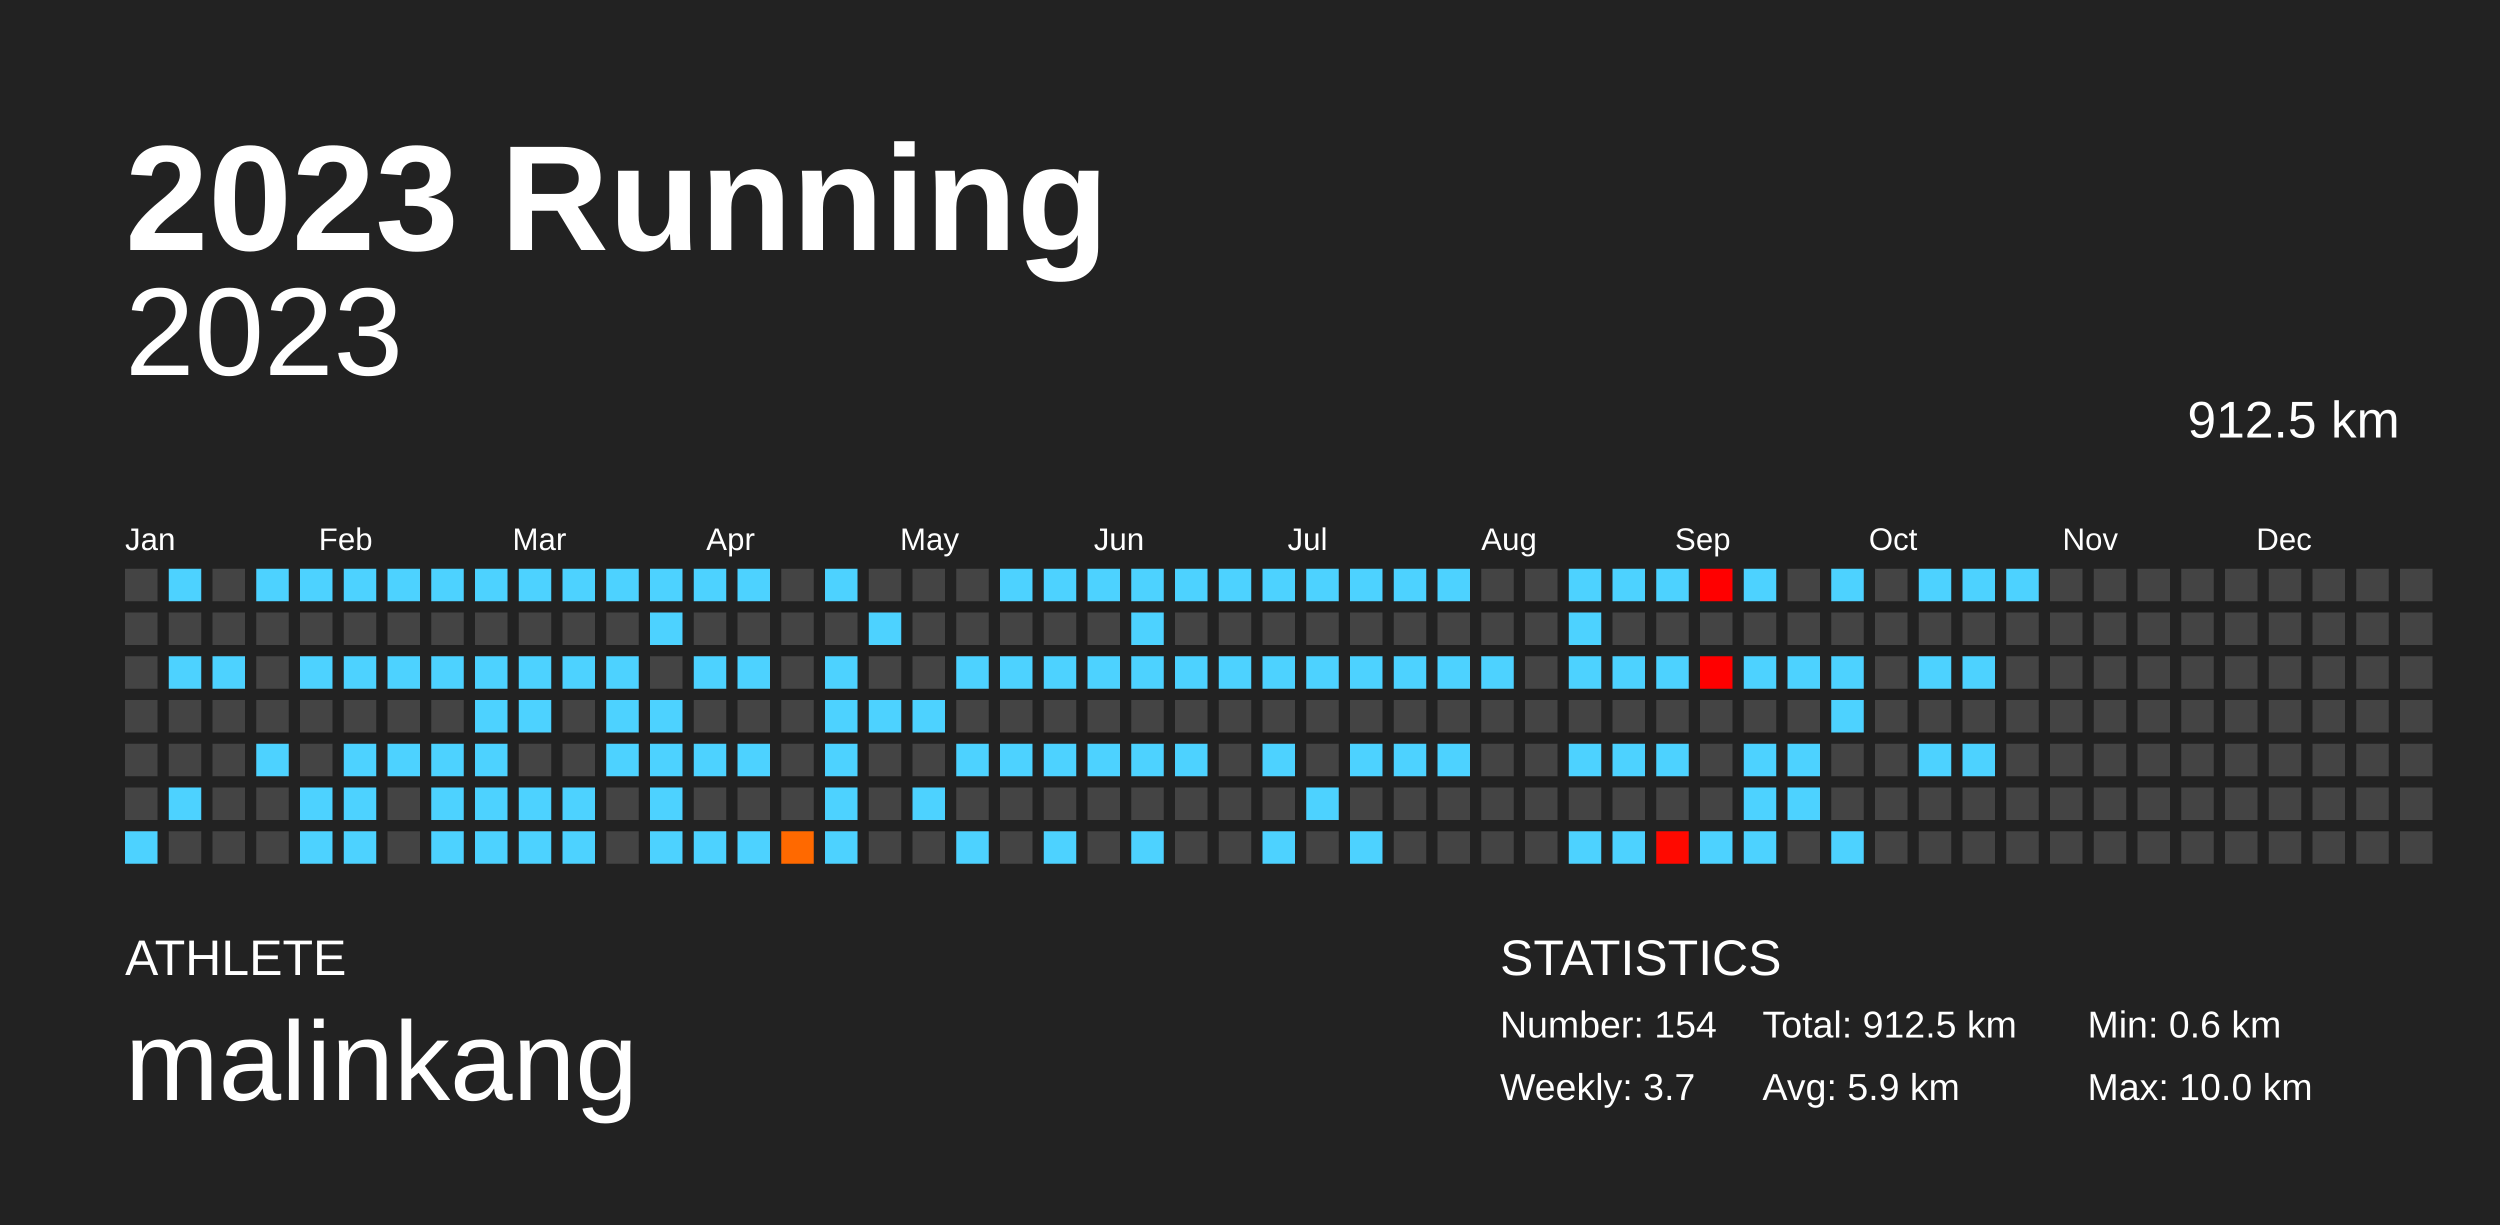
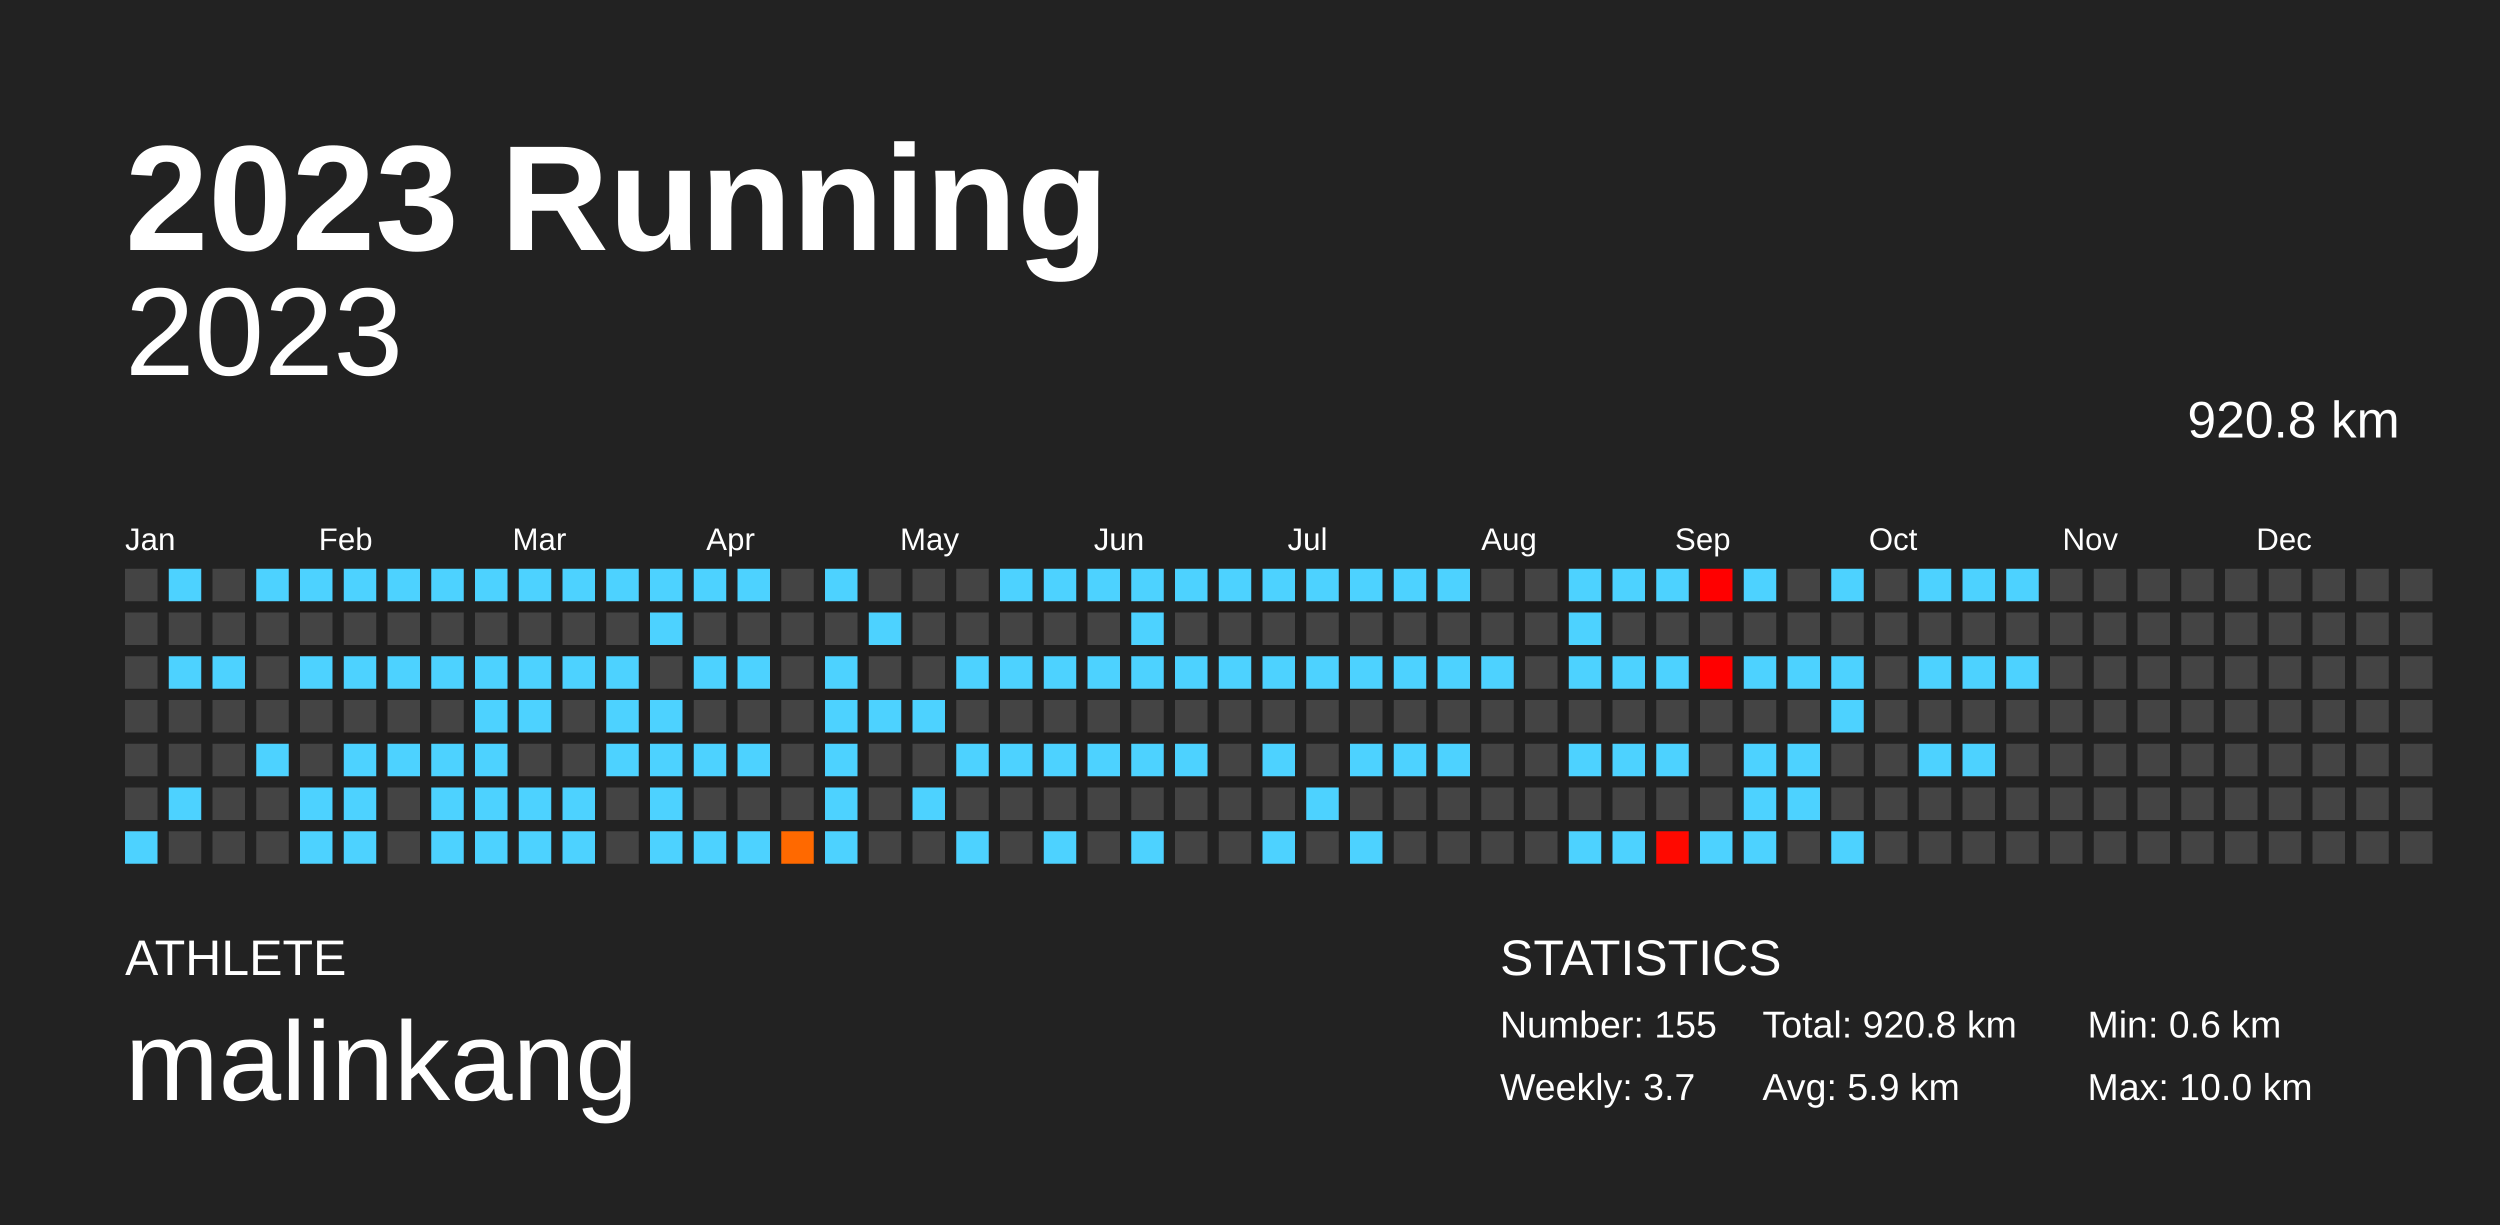
<svg xmlns="http://www.w3.org/2000/svg" baseProfile="full" height="98mm" version="1.1" viewBox="0,0,200,98" width="200mm">
  <defs />
  <rect fill="#222222" height="98" width="200" x="0" y="0" />
  <text fill="#FFFFFF" style="font-size:12px; font-family:Arial; font-weight:bold;" x="10" y="20">2023 Running</text>
  <text fill="#FFFFFF" style="font-size:4px; font-family:Arial" x="10" y="78">ATHLETE</text>
  <text fill="#FFFFFF" style="font-size:9px; font-family:Arial" x="10" y="88">malinkang</text>
  <text fill="#FFFFFF" style="font-size:4px; font-family:Arial" x="120" y="78">STATISTICS</text>
-   <text fill="#FFFFFF" style="font-size:3px; font-family:Arial" x="120" y="83">Number: 154</text>
+   <text fill="#FFFFFF" style="font-size:3px; font-family:Arial" x="120" y="83">Number: 155</text>
  <text fill="#FFFFFF" style="font-size:3px; font-family:Arial" x="120" y="88">Weekly: 3.7</text>
-   <text fill="#FFFFFF" style="font-size:3px; font-family:Arial" x="141" y="83">Total: 912.5 km</text>
+   <text fill="#FFFFFF" style="font-size:3px; font-family:Arial" x="141" y="83">Total: 920.8 km</text>
  <text fill="#FFFFFF" style="font-size:3px; font-family:Arial" x="141" y="88">Avg: 5.9 km</text>
  <text fill="#FFFFFF" style="font-size:3px; font-family:Arial" x="167" y="83">Min: 0.6 km</text>
  <text fill="#FFFFFF" style="font-size:3px; font-family:Arial" x="167" y="88">Max: 10.0 km</text>
  <text alignment-baseline="hanging" fill="#FFFFFF" style="font-size:10.0px; font-family:Arial;" x="10" y="30">2023</text>
-   <text alignment-baseline="hanging" fill="#FFFFFF" style="font-size:4.125px; font-family:Arial;" x="175" y="35">912.5 km</text>
+   <text alignment-baseline="hanging" fill="#FFFFFF" style="font-size:4.125px; font-family:Arial;" x="175" y="35">920.8 km</text>
  <text fill="#FFFFFF" style="font-size:2.5px; font-family:Arial" x="10.0" y="44">Jan</text>
  <text fill="#FFFFFF" style="font-size:2.5px; font-family:Arial" x="25.5" y="44">Feb</text>
  <text fill="#FFFFFF" style="font-size:2.5px; font-family:Arial" x="41.0" y="44">Mar</text>
  <text fill="#FFFFFF" style="font-size:2.5px; font-family:Arial" x="56.5" y="44">Apr</text>
  <text fill="#FFFFFF" style="font-size:2.5px; font-family:Arial" x="72.0" y="44">May</text>
  <text fill="#FFFFFF" style="font-size:2.5px; font-family:Arial" x="87.5" y="44">Jun</text>
  <text fill="#FFFFFF" style="font-size:2.5px; font-family:Arial" x="103.0" y="44">Jul</text>
  <text fill="#FFFFFF" style="font-size:2.5px; font-family:Arial" x="118.5" y="44">Aug</text>
  <text fill="#FFFFFF" style="font-size:2.5px; font-family:Arial" x="134.0" y="44">Sep</text>
  <text fill="#FFFFFF" style="font-size:2.5px; font-family:Arial" x="149.5" y="44">Oct</text>
  <text fill="#FFFFFF" style="font-size:2.5px; font-family:Arial" x="165.0" y="44">Nov</text>
  <text fill="#FFFFFF" style="font-size:2.5px; font-family:Arial" x="180.5" y="44">Dec</text>
  <rect fill="#444444" height="2.6" width="2.6" x="10.0" y="45.5" />
  <rect fill="#444444" height="2.6" width="2.6" x="10.0" y="49.0" />
  <rect fill="#444444" height="2.6" width="2.6" x="10.0" y="52.5" />
  <rect fill="#444444" height="2.6" width="2.6" x="10.0" y="56.0" />
  <rect fill="#444444" height="2.6" width="2.6" x="10.0" y="59.5" />
  <rect fill="#444444" height="2.6" width="2.6" x="10.0" y="63.0" />
  <rect fill="#4dd2ff" height="2.6" width="2.6" x="10.0" y="66.5" />
  <rect fill="#4dd2ff" height="2.6" width="2.6" x="13.5" y="45.5" />
  <rect fill="#444444" height="2.6" width="2.6" x="13.5" y="49.0" />
  <rect fill="#4dd2ff" height="2.6" width="2.6" x="13.5" y="52.5" />
  <rect fill="#444444" height="2.6" width="2.6" x="13.5" y="56.0" />
  <rect fill="#444444" height="2.6" width="2.6" x="13.5" y="59.5" />
  <rect fill="#4dd2ff" height="2.6" width="2.6" x="13.5" y="63.0" />
  <rect fill="#444444" height="2.6" width="2.6" x="13.5" y="66.5" />
  <rect fill="#444444" height="2.6" width="2.6" x="17.0" y="45.5" />
  <rect fill="#444444" height="2.6" width="2.6" x="17.0" y="49.0" />
  <rect fill="#4dd2ff" height="2.6" width="2.6" x="17.0" y="52.5" />
  <rect fill="#444444" height="2.6" width="2.6" x="17.0" y="56.0" />
  <rect fill="#444444" height="2.6" width="2.6" x="17.0" y="59.5" />
  <rect fill="#444444" height="2.6" width="2.6" x="17.0" y="63.0" />
  <rect fill="#444444" height="2.6" width="2.6" x="17.0" y="66.5" />
  <rect fill="#4dd2ff" height="2.6" width="2.6" x="20.5" y="45.5" />
  <rect fill="#444444" height="2.6" width="2.6" x="20.5" y="49.0" />
  <rect fill="#444444" height="2.6" width="2.6" x="20.5" y="52.5" />
  <rect fill="#444444" height="2.6" width="2.6" x="20.5" y="56.0" />
  <rect fill="#4dd2ff" height="2.6" width="2.6" x="20.5" y="59.5" />
  <rect fill="#444444" height="2.6" width="2.6" x="20.5" y="63.0" />
  <rect fill="#444444" height="2.6" width="2.6" x="20.5" y="66.5" />
  <rect fill="#4dd2ff" height="2.6" width="2.6" x="24.0" y="45.5" />
  <rect fill="#444444" height="2.6" width="2.6" x="24.0" y="49.0" />
  <rect fill="#4dd2ff" height="2.6" width="2.6" x="24.0" y="52.5" />
  <rect fill="#444444" height="2.6" width="2.6" x="24.0" y="56.0" />
  <rect fill="#444444" height="2.6" width="2.6" x="24.0" y="59.5" />
  <rect fill="#4dd2ff" height="2.6" width="2.6" x="24.0" y="63.0" />
  <rect fill="#4dd2ff" height="2.6" width="2.6" x="24.0" y="66.5" />
  <rect fill="#4dd2ff" height="2.6" width="2.6" x="27.5" y="45.5" />
  <rect fill="#444444" height="2.6" width="2.6" x="27.5" y="49.0" />
  <rect fill="#4dd2ff" height="2.6" width="2.6" x="27.5" y="52.5" />
  <rect fill="#444444" height="2.6" width="2.6" x="27.5" y="56.0" />
  <rect fill="#4dd2ff" height="2.6" width="2.6" x="27.5" y="59.5" />
  <rect fill="#4dd2ff" height="2.6" width="2.6" x="27.5" y="63.0" />
  <rect fill="#4dd2ff" height="2.6" width="2.6" x="27.5" y="66.5" />
  <rect fill="#4dd2ff" height="2.6" width="2.6" x="31.0" y="45.5" />
  <rect fill="#444444" height="2.6" width="2.6" x="31.0" y="49.0" />
  <rect fill="#4dd2ff" height="2.6" width="2.6" x="31.0" y="52.5" />
  <rect fill="#444444" height="2.6" width="2.6" x="31.0" y="56.0" />
  <rect fill="#4dd2ff" height="2.6" width="2.6" x="31.0" y="59.5" />
  <rect fill="#444444" height="2.6" width="2.6" x="31.0" y="63.0" />
  <rect fill="#444444" height="2.6" width="2.6" x="31.0" y="66.5" />
  <rect fill="#4dd2ff" height="2.6" width="2.6" x="34.5" y="45.5" />
  <rect fill="#444444" height="2.6" width="2.6" x="34.5" y="49.0" />
  <rect fill="#4dd2ff" height="2.6" width="2.6" x="34.5" y="52.5" />
  <rect fill="#444444" height="2.6" width="2.6" x="34.5" y="56.0" />
  <rect fill="#4dd2ff" height="2.6" width="2.6" x="34.5" y="59.5" />
  <rect fill="#4dd2ff" height="2.6" width="2.6" x="34.5" y="63.0" />
  <rect fill="#4dd2ff" height="2.6" width="2.6" x="34.5" y="66.5" />
  <rect fill="#4dd2ff" height="2.6" width="2.6" x="38.0" y="45.5" />
  <rect fill="#444444" height="2.6" width="2.6" x="38.0" y="49.0" />
  <rect fill="#4dd2ff" height="2.6" width="2.6" x="38.0" y="52.5" />
  <rect fill="#4dd2ff" height="2.6" width="2.6" x="38.0" y="56.0" />
  <rect fill="#4dd2ff" height="2.6" width="2.6" x="38.0" y="59.5" />
  <rect fill="#4dd2ff" height="2.6" width="2.6" x="38.0" y="63.0" />
  <rect fill="#4dd2ff" height="2.6" width="2.6" x="38.0" y="66.5" />
  <rect fill="#4dd2ff" height="2.6" width="2.6" x="41.5" y="45.5" />
  <rect fill="#444444" height="2.6" width="2.6" x="41.5" y="49.0" />
  <rect fill="#4dd2ff" height="2.6" width="2.6" x="41.5" y="52.5" />
  <rect fill="#4dd2ff" height="2.6" width="2.6" x="41.5" y="56.0" />
  <rect fill="#444444" height="2.6" width="2.6" x="41.5" y="59.5" />
  <rect fill="#4dd2ff" height="2.6" width="2.6" x="41.5" y="63.0" />
  <rect fill="#4dd2ff" height="2.6" width="2.6" x="41.5" y="66.5" />
  <rect fill="#4dd2ff" height="2.6" width="2.6" x="45.0" y="45.5" />
  <rect fill="#444444" height="2.6" width="2.6" x="45.0" y="49.0" />
  <rect fill="#4dd2ff" height="2.6" width="2.6" x="45.0" y="52.5" />
  <rect fill="#444444" height="2.6" width="2.6" x="45.0" y="56.0" />
  <rect fill="#444444" height="2.6" width="2.6" x="45.0" y="59.5" />
  <rect fill="#4dd2ff" height="2.6" width="2.6" x="45.0" y="63.0" />
  <rect fill="#4dd2ff" height="2.6" width="2.6" x="45.0" y="66.5" />
  <rect fill="#4dd2ff" height="2.6" width="2.6" x="48.5" y="45.5" />
  <rect fill="#444444" height="2.6" width="2.6" x="48.5" y="49.0" />
  <rect fill="#4dd2ff" height="2.6" width="2.6" x="48.5" y="52.5" />
  <rect fill="#4dd2ff" height="2.6" width="2.6" x="48.5" y="56.0" />
  <rect fill="#4dd2ff" height="2.6" width="2.6" x="48.5" y="59.5" />
  <rect fill="#444444" height="2.6" width="2.6" x="48.5" y="63.0" />
  <rect fill="#444444" height="2.6" width="2.6" x="48.5" y="66.5" />
  <rect fill="#4dd2ff" height="2.6" width="2.6" x="52.0" y="45.5" />
  <rect fill="#4dd2ff" height="2.6" width="2.6" x="52.0" y="49.0" />
  <rect fill="#444444" height="2.6" width="2.6" x="52.0" y="52.5" />
  <rect fill="#4dd2ff" height="2.6" width="2.6" x="52.0" y="56.0" />
  <rect fill="#4dd2ff" height="2.6" width="2.6" x="52.0" y="59.5" />
  <rect fill="#4dd2ff" height="2.6" width="2.6" x="52.0" y="63.0" />
  <rect fill="#4dd2ff" height="2.6" width="2.6" x="52.0" y="66.5" />
  <rect fill="#4dd2ff" height="2.6" width="2.6" x="55.5" y="45.5" />
  <rect fill="#444444" height="2.6" width="2.6" x="55.5" y="49.0" />
  <rect fill="#4dd2ff" height="2.6" width="2.6" x="55.5" y="52.5" />
  <rect fill="#444444" height="2.6" width="2.6" x="55.5" y="56.0" />
  <rect fill="#4dd2ff" height="2.6" width="2.6" x="55.5" y="59.5" />
  <rect fill="#444444" height="2.6" width="2.6" x="55.5" y="63.0" />
  <rect fill="#4dd2ff" height="2.6" width="2.6" x="55.5" y="66.5" />
  <rect fill="#4dd2ff" height="2.6" width="2.6" x="59.0" y="45.5" />
  <rect fill="#444444" height="2.6" width="2.6" x="59.0" y="49.0" />
  <rect fill="#4dd2ff" height="2.6" width="2.6" x="59.0" y="52.5" />
  <rect fill="#444444" height="2.6" width="2.6" x="59.0" y="56.0" />
  <rect fill="#4dd2ff" height="2.6" width="2.6" x="59.0" y="59.5" />
  <rect fill="#444444" height="2.6" width="2.6" x="59.0" y="63.0" />
  <rect fill="#4dd2ff" height="2.6" width="2.6" x="59.0" y="66.5" />
  <rect fill="#444444" height="2.6" width="2.6" x="62.5" y="45.5" />
  <rect fill="#444444" height="2.6" width="2.6" x="62.5" y="49.0" />
  <rect fill="#444444" height="2.6" width="2.6" x="62.5" y="52.5" />
  <rect fill="#444444" height="2.6" width="2.6" x="62.5" y="56.0" />
  <rect fill="#444444" height="2.6" width="2.6" x="62.5" y="59.5" />
  <rect fill="#444444" height="2.6" width="2.6" x="62.5" y="63.0" />
  <rect fill="#ff6900" height="2.6" width="2.6" x="62.5" y="66.5" />
  <rect fill="#4dd2ff" height="2.6" width="2.6" x="66.0" y="45.5" />
  <rect fill="#444444" height="2.6" width="2.6" x="66.0" y="49.0" />
  <rect fill="#4dd2ff" height="2.6" width="2.6" x="66.0" y="52.5" />
  <rect fill="#4dd2ff" height="2.6" width="2.6" x="66.0" y="56.0" />
  <rect fill="#4dd2ff" height="2.6" width="2.6" x="66.0" y="59.5" />
  <rect fill="#4dd2ff" height="2.6" width="2.6" x="66.0" y="63.0" />
  <rect fill="#4dd2ff" height="2.6" width="2.6" x="66.0" y="66.5" />
  <rect fill="#444444" height="2.6" width="2.6" x="69.5" y="45.5" />
  <rect fill="#4dd2ff" height="2.6" width="2.6" x="69.5" y="49.0" />
  <rect fill="#444444" height="2.6" width="2.6" x="69.5" y="52.5" />
  <rect fill="#4dd2ff" height="2.6" width="2.6" x="69.5" y="56.0" />
  <rect fill="#444444" height="2.6" width="2.6" x="69.5" y="59.5" />
  <rect fill="#444444" height="2.6" width="2.6" x="69.5" y="63.0" />
  <rect fill="#444444" height="2.6" width="2.6" x="69.5" y="66.5" />
  <rect fill="#444444" height="2.6" width="2.6" x="73.0" y="45.5" />
  <rect fill="#444444" height="2.6" width="2.6" x="73.0" y="49.0" />
  <rect fill="#444444" height="2.6" width="2.6" x="73.0" y="52.5" />
  <rect fill="#4dd2ff" height="2.6" width="2.6" x="73.0" y="56.0" />
  <rect fill="#444444" height="2.6" width="2.6" x="73.0" y="59.5" />
  <rect fill="#4dd2ff" height="2.6" width="2.6" x="73.0" y="63.0" />
  <rect fill="#444444" height="2.6" width="2.6" x="73.0" y="66.5" />
  <rect fill="#444444" height="2.6" width="2.6" x="76.5" y="45.5" />
  <rect fill="#444444" height="2.6" width="2.6" x="76.5" y="49.0" />
  <rect fill="#4dd2ff" height="2.6" width="2.6" x="76.5" y="52.5" />
  <rect fill="#444444" height="2.6" width="2.6" x="76.5" y="56.0" />
  <rect fill="#4dd2ff" height="2.6" width="2.6" x="76.5" y="59.5" />
  <rect fill="#444444" height="2.6" width="2.6" x="76.5" y="63.0" />
  <rect fill="#4dd2ff" height="2.6" width="2.6" x="76.5" y="66.5" />
  <rect fill="#4dd2ff" height="2.6" width="2.6" x="80.0" y="45.5" />
  <rect fill="#444444" height="2.6" width="2.6" x="80.0" y="49.0" />
  <rect fill="#4dd2ff" height="2.6" width="2.6" x="80.0" y="52.5" />
  <rect fill="#444444" height="2.6" width="2.6" x="80.0" y="56.0" />
  <rect fill="#4dd2ff" height="2.6" width="2.6" x="80.0" y="59.5" />
  <rect fill="#444444" height="2.6" width="2.6" x="80.0" y="63.0" />
  <rect fill="#444444" height="2.6" width="2.6" x="80.0" y="66.5" />
  <rect fill="#4dd2ff" height="2.6" width="2.6" x="83.5" y="45.5" />
  <rect fill="#444444" height="2.6" width="2.6" x="83.5" y="49.0" />
  <rect fill="#4dd2ff" height="2.6" width="2.6" x="83.5" y="52.5" />
  <rect fill="#444444" height="2.6" width="2.6" x="83.5" y="56.0" />
  <rect fill="#4dd2ff" height="2.6" width="2.6" x="83.5" y="59.5" />
  <rect fill="#444444" height="2.6" width="2.6" x="83.5" y="63.0" />
  <rect fill="#4dd2ff" height="2.6" width="2.6" x="83.5" y="66.5" />
  <rect fill="#4dd2ff" height="2.6" width="2.6" x="87.0" y="45.5" />
  <rect fill="#444444" height="2.6" width="2.6" x="87.0" y="49.0" />
  <rect fill="#4dd2ff" height="2.6" width="2.6" x="87.0" y="52.5" />
  <rect fill="#444444" height="2.6" width="2.6" x="87.0" y="56.0" />
  <rect fill="#4dd2ff" height="2.6" width="2.6" x="87.0" y="59.5" />
  <rect fill="#444444" height="2.6" width="2.6" x="87.0" y="63.0" />
  <rect fill="#444444" height="2.6" width="2.6" x="87.0" y="66.5" />
  <rect fill="#4dd2ff" height="2.6" width="2.6" x="90.5" y="45.5" />
  <rect fill="#4dd2ff" height="2.6" width="2.6" x="90.5" y="49.0" />
  <rect fill="#4dd2ff" height="2.6" width="2.6" x="90.5" y="52.5" />
  <rect fill="#444444" height="2.6" width="2.6" x="90.5" y="56.0" />
  <rect fill="#4dd2ff" height="2.6" width="2.6" x="90.5" y="59.5" />
  <rect fill="#444444" height="2.6" width="2.6" x="90.5" y="63.0" />
  <rect fill="#4dd2ff" height="2.6" width="2.6" x="90.5" y="66.5" />
  <rect fill="#4dd2ff" height="2.6" width="2.6" x="94.0" y="45.5" />
  <rect fill="#444444" height="2.6" width="2.6" x="94.0" y="49.0" />
  <rect fill="#4dd2ff" height="2.6" width="2.6" x="94.0" y="52.5" />
  <rect fill="#444444" height="2.6" width="2.6" x="94.0" y="56.0" />
  <rect fill="#4dd2ff" height="2.6" width="2.6" x="94.0" y="59.5" />
  <rect fill="#444444" height="2.6" width="2.6" x="94.0" y="63.0" />
  <rect fill="#444444" height="2.6" width="2.6" x="94.0" y="66.5" />
  <rect fill="#4dd2ff" height="2.6" width="2.6" x="97.5" y="45.5" />
  <rect fill="#444444" height="2.6" width="2.6" x="97.5" y="49.0" />
  <rect fill="#4dd2ff" height="2.6" width="2.6" x="97.5" y="52.5" />
  <rect fill="#444444" height="2.6" width="2.6" x="97.5" y="56.0" />
  <rect fill="#444444" height="2.6" width="2.6" x="97.5" y="59.5" />
  <rect fill="#444444" height="2.6" width="2.6" x="97.5" y="63.0" />
  <rect fill="#444444" height="2.6" width="2.6" x="97.5" y="66.5" />
  <rect fill="#4dd2ff" height="2.6" width="2.6" x="101.0" y="45.5" />
  <rect fill="#444444" height="2.6" width="2.6" x="101.0" y="49.0" />
  <rect fill="#4dd2ff" height="2.6" width="2.6" x="101.0" y="52.5" />
  <rect fill="#444444" height="2.6" width="2.6" x="101.0" y="56.0" />
  <rect fill="#4dd2ff" height="2.6" width="2.6" x="101.0" y="59.5" />
  <rect fill="#444444" height="2.6" width="2.6" x="101.0" y="63.0" />
  <rect fill="#4dd2ff" height="2.6" width="2.6" x="101.0" y="66.5" />
  <rect fill="#4dd2ff" height="2.6" width="2.6" x="104.5" y="45.5" />
  <rect fill="#444444" height="2.6" width="2.6" x="104.5" y="49.0" />
  <rect fill="#4dd2ff" height="2.6" width="2.6" x="104.5" y="52.5" />
  <rect fill="#444444" height="2.6" width="2.6" x="104.5" y="56.0" />
  <rect fill="#444444" height="2.6" width="2.6" x="104.5" y="59.5" />
  <rect fill="#4dd2ff" height="2.6" width="2.6" x="104.5" y="63.0" />
  <rect fill="#444444" height="2.6" width="2.6" x="104.5" y="66.5" />
  <rect fill="#4dd2ff" height="2.6" width="2.6" x="108.0" y="45.5" />
  <rect fill="#444444" height="2.6" width="2.6" x="108.0" y="49.0" />
  <rect fill="#4dd2ff" height="2.6" width="2.6" x="108.0" y="52.5" />
  <rect fill="#444444" height="2.6" width="2.6" x="108.0" y="56.0" />
  <rect fill="#4dd2ff" height="2.6" width="2.6" x="108.0" y="59.5" />
  <rect fill="#444444" height="2.6" width="2.6" x="108.0" y="63.0" />
  <rect fill="#4dd2ff" height="2.6" width="2.6" x="108.0" y="66.5" />
  <rect fill="#4dd2ff" height="2.6" width="2.6" x="111.5" y="45.5" />
  <rect fill="#444444" height="2.6" width="2.6" x="111.5" y="49.0" />
  <rect fill="#4dd2ff" height="2.6" width="2.6" x="111.5" y="52.5" />
  <rect fill="#444444" height="2.6" width="2.6" x="111.5" y="56.0" />
  <rect fill="#4dd2ff" height="2.6" width="2.6" x="111.5" y="59.5" />
  <rect fill="#444444" height="2.6" width="2.6" x="111.5" y="63.0" />
  <rect fill="#444444" height="2.6" width="2.6" x="111.5" y="66.5" />
  <rect fill="#4dd2ff" height="2.6" width="2.6" x="115.0" y="45.5" />
  <rect fill="#444444" height="2.6" width="2.6" x="115.0" y="49.0" />
  <rect fill="#4dd2ff" height="2.6" width="2.6" x="115.0" y="52.5" />
  <rect fill="#444444" height="2.6" width="2.6" x="115.0" y="56.0" />
  <rect fill="#4dd2ff" height="2.6" width="2.6" x="115.0" y="59.5" />
  <rect fill="#444444" height="2.6" width="2.6" x="115.0" y="63.0" />
  <rect fill="#444444" height="2.6" width="2.6" x="115.0" y="66.5" />
  <rect fill="#444444" height="2.6" width="2.6" x="118.5" y="45.5" />
  <rect fill="#444444" height="2.6" width="2.6" x="118.5" y="49.0" />
  <rect fill="#4dd2ff" height="2.6" width="2.6" x="118.5" y="52.5" />
  <rect fill="#444444" height="2.6" width="2.6" x="118.5" y="56.0" />
  <rect fill="#444444" height="2.6" width="2.6" x="118.5" y="59.5" />
  <rect fill="#444444" height="2.6" width="2.6" x="118.5" y="63.0" />
  <rect fill="#444444" height="2.6" width="2.6" x="118.5" y="66.5" />
  <rect fill="#444444" height="2.6" width="2.6" x="122.0" y="45.5" />
  <rect fill="#444444" height="2.6" width="2.6" x="122.0" y="49.0" />
  <rect fill="#444444" height="2.6" width="2.6" x="122.0" y="52.5" />
  <rect fill="#444444" height="2.6" width="2.6" x="122.0" y="56.0" />
  <rect fill="#444444" height="2.6" width="2.6" x="122.0" y="59.5" />
  <rect fill="#444444" height="2.6" width="2.6" x="122.0" y="63.0" />
  <rect fill="#444444" height="2.6" width="2.6" x="122.0" y="66.5" />
  <rect fill="#4dd2ff" height="2.6" width="2.6" x="125.5" y="45.5" />
  <rect fill="#4dd2ff" height="2.6" width="2.6" x="125.5" y="49.0" />
  <rect fill="#4dd2ff" height="2.6" width="2.6" x="125.5" y="52.5" />
  <rect fill="#444444" height="2.6" width="2.6" x="125.5" y="56.0" />
  <rect fill="#4dd2ff" height="2.6" width="2.6" x="125.5" y="59.5" />
  <rect fill="#444444" height="2.6" width="2.6" x="125.5" y="63.0" />
  <rect fill="#4dd2ff" height="2.6" width="2.6" x="125.5" y="66.5" />
  <rect fill="#4dd2ff" height="2.6" width="2.6" x="129.0" y="45.5" />
  <rect fill="#444444" height="2.6" width="2.6" x="129.0" y="49.0" />
  <rect fill="#4dd2ff" height="2.6" width="2.6" x="129.0" y="52.5" />
  <rect fill="#444444" height="2.6" width="2.6" x="129.0" y="56.0" />
  <rect fill="#4dd2ff" height="2.6" width="2.6" x="129.0" y="59.5" />
  <rect fill="#444444" height="2.6" width="2.6" x="129.0" y="63.0" />
  <rect fill="#4dd2ff" height="2.6" width="2.6" x="129.0" y="66.5" />
  <rect fill="#4dd2ff" height="2.6" width="2.6" x="132.5" y="45.5" />
  <rect fill="#444444" height="2.6" width="2.6" x="132.5" y="49.0" />
  <rect fill="#4dd2ff" height="2.6" width="2.6" x="132.5" y="52.5" />
  <rect fill="#444444" height="2.6" width="2.6" x="132.5" y="56.0" />
  <rect fill="#4dd2ff" height="2.6" width="2.6" x="132.5" y="59.5" />
  <rect fill="#444444" height="2.6" width="2.6" x="132.5" y="63.0" />
  <rect fill="#ff0900" height="2.6" width="2.6" x="132.5" y="66.5" />
  <rect fill="#ff0000" height="2.6" width="2.6" x="136.0" y="45.5" />
  <rect fill="#444444" height="2.6" width="2.6" x="136.0" y="49.0" />
  <rect fill="#ff0000" height="2.6" width="2.6" x="136.0" y="52.5" />
  <rect fill="#444444" height="2.6" width="2.6" x="136.0" y="56.0" />
  <rect fill="#444444" height="2.6" width="2.6" x="136.0" y="59.5" />
  <rect fill="#444444" height="2.6" width="2.6" x="136.0" y="63.0" />
  <rect fill="#4dd2ff" height="2.6" width="2.6" x="136.0" y="66.5" />
  <rect fill="#4dd2ff" height="2.6" width="2.6" x="139.5" y="45.5" />
  <rect fill="#444444" height="2.6" width="2.6" x="139.5" y="49.0" />
  <rect fill="#4dd2ff" height="2.6" width="2.6" x="139.5" y="52.5" />
  <rect fill="#444444" height="2.6" width="2.6" x="139.5" y="56.0" />
  <rect fill="#4dd2ff" height="2.6" width="2.6" x="139.5" y="59.5" />
  <rect fill="#4dd2ff" height="2.6" width="2.6" x="139.5" y="63.0" />
  <rect fill="#4dd2ff" height="2.6" width="2.6" x="139.5" y="66.5" />
  <rect fill="#444444" height="2.6" width="2.6" x="143.0" y="45.5" />
  <rect fill="#444444" height="2.6" width="2.6" x="143.0" y="49.0" />
  <rect fill="#4dd2ff" height="2.6" width="2.6" x="143.0" y="52.5" />
  <rect fill="#444444" height="2.6" width="2.6" x="143.0" y="56.0" />
  <rect fill="#4dd2ff" height="2.6" width="2.6" x="143.0" y="59.5" />
  <rect fill="#4dd2ff" height="2.6" width="2.6" x="143.0" y="63.0" />
  <rect fill="#444444" height="2.6" width="2.6" x="143.0" y="66.5" />
  <rect fill="#4dd2ff" height="2.6" width="2.6" x="146.5" y="45.5" />
  <rect fill="#444444" height="2.6" width="2.6" x="146.5" y="49.0" />
  <rect fill="#4dd2ff" height="2.6" width="2.6" x="146.5" y="52.5" />
  <rect fill="#4dd2ff" height="2.6" width="2.6" x="146.5" y="56.0" />
  <rect fill="#444444" height="2.6" width="2.6" x="146.5" y="59.5" />
  <rect fill="#444444" height="2.6" width="2.6" x="146.5" y="63.0" />
  <rect fill="#4dd2ff" height="2.6" width="2.6" x="146.5" y="66.5" />
  <rect fill="#444444" height="2.6" width="2.6" x="150.0" y="45.5" />
  <rect fill="#444444" height="2.6" width="2.6" x="150.0" y="49.0" />
  <rect fill="#444444" height="2.6" width="2.6" x="150.0" y="52.5" />
  <rect fill="#444444" height="2.6" width="2.6" x="150.0" y="56.0" />
  <rect fill="#444444" height="2.6" width="2.6" x="150.0" y="59.5" />
  <rect fill="#444444" height="2.6" width="2.6" x="150.0" y="63.0" />
  <rect fill="#444444" height="2.6" width="2.6" x="150.0" y="66.5" />
  <rect fill="#4dd2ff" height="2.6" width="2.6" x="153.5" y="45.5" />
  <rect fill="#444444" height="2.6" width="2.6" x="153.5" y="49.0" />
  <rect fill="#4dd2ff" height="2.6" width="2.6" x="153.5" y="52.5" />
  <rect fill="#444444" height="2.6" width="2.6" x="153.5" y="56.0" />
  <rect fill="#4dd2ff" height="2.6" width="2.6" x="153.5" y="59.5" />
  <rect fill="#444444" height="2.6" width="2.6" x="153.5" y="63.0" />
  <rect fill="#444444" height="2.6" width="2.6" x="153.5" y="66.5" />
  <rect fill="#4dd2ff" height="2.6" width="2.6" x="157.0" y="45.5" />
  <rect fill="#444444" height="2.6" width="2.6" x="157.0" y="49.0" />
  <rect fill="#4dd2ff" height="2.6" width="2.6" x="157.0" y="52.5" />
  <rect fill="#444444" height="2.6" width="2.6" x="157.0" y="56.0" />
  <rect fill="#4dd2ff" height="2.6" width="2.6" x="157.0" y="59.5" />
  <rect fill="#444444" height="2.6" width="2.6" x="157.0" y="63.0" />
  <rect fill="#444444" height="2.6" width="2.6" x="157.0" y="66.5" />
  <rect fill="#4dd2ff" height="2.6" width="2.6" x="160.5" y="45.5" />
  <rect fill="#444444" height="2.6" width="2.6" x="160.5" y="49.0" />
-   <rect fill="#444444" height="2.6" width="2.6" x="160.5" y="52.5" />
+   <rect fill="#4dd2ff" height="2.6" width="2.6" x="160.5" y="52.5" />
  <rect fill="#444444" height="2.6" width="2.6" x="160.5" y="56.0" />
  <rect fill="#444444" height="2.6" width="2.6" x="160.5" y="59.5" />
  <rect fill="#444444" height="2.6" width="2.6" x="160.5" y="63.0" />
  <rect fill="#444444" height="2.6" width="2.6" x="160.5" y="66.5" />
  <rect fill="#444444" height="2.6" width="2.6" x="164.0" y="45.5" />
  <rect fill="#444444" height="2.6" width="2.6" x="164.0" y="49.0" />
  <rect fill="#444444" height="2.6" width="2.6" x="164.0" y="52.5" />
  <rect fill="#444444" height="2.6" width="2.6" x="164.0" y="56.0" />
  <rect fill="#444444" height="2.6" width="2.6" x="164.0" y="59.5" />
  <rect fill="#444444" height="2.6" width="2.6" x="164.0" y="63.0" />
  <rect fill="#444444" height="2.6" width="2.6" x="164.0" y="66.5" />
  <rect fill="#444444" height="2.6" width="2.6" x="167.5" y="45.5" />
  <rect fill="#444444" height="2.6" width="2.6" x="167.5" y="49.0" />
  <rect fill="#444444" height="2.6" width="2.6" x="167.5" y="52.5" />
  <rect fill="#444444" height="2.6" width="2.6" x="167.5" y="56.0" />
  <rect fill="#444444" height="2.6" width="2.6" x="167.5" y="59.5" />
  <rect fill="#444444" height="2.6" width="2.6" x="167.5" y="63.0" />
  <rect fill="#444444" height="2.6" width="2.6" x="167.5" y="66.5" />
  <rect fill="#444444" height="2.6" width="2.6" x="171.0" y="45.5" />
  <rect fill="#444444" height="2.6" width="2.6" x="171.0" y="49.0" />
  <rect fill="#444444" height="2.6" width="2.6" x="171.0" y="52.5" />
  <rect fill="#444444" height="2.6" width="2.6" x="171.0" y="56.0" />
  <rect fill="#444444" height="2.6" width="2.6" x="171.0" y="59.5" />
  <rect fill="#444444" height="2.6" width="2.6" x="171.0" y="63.0" />
  <rect fill="#444444" height="2.6" width="2.6" x="171.0" y="66.5" />
  <rect fill="#444444" height="2.6" width="2.6" x="174.5" y="45.5" />
  <rect fill="#444444" height="2.6" width="2.6" x="174.5" y="49.0" />
  <rect fill="#444444" height="2.6" width="2.6" x="174.5" y="52.5" />
  <rect fill="#444444" height="2.6" width="2.6" x="174.5" y="56.0" />
  <rect fill="#444444" height="2.6" width="2.6" x="174.5" y="59.5" />
  <rect fill="#444444" height="2.6" width="2.6" x="174.5" y="63.0" />
  <rect fill="#444444" height="2.6" width="2.6" x="174.5" y="66.5" />
  <rect fill="#444444" height="2.6" width="2.6" x="178.0" y="45.5" />
  <rect fill="#444444" height="2.6" width="2.6" x="178.0" y="49.0" />
  <rect fill="#444444" height="2.6" width="2.6" x="178.0" y="52.5" />
  <rect fill="#444444" height="2.6" width="2.6" x="178.0" y="56.0" />
  <rect fill="#444444" height="2.6" width="2.6" x="178.0" y="59.5" />
  <rect fill="#444444" height="2.6" width="2.6" x="178.0" y="63.0" />
  <rect fill="#444444" height="2.6" width="2.6" x="178.0" y="66.5" />
  <rect fill="#444444" height="2.6" width="2.6" x="181.5" y="45.5" />
  <rect fill="#444444" height="2.6" width="2.6" x="181.5" y="49.0" />
  <rect fill="#444444" height="2.6" width="2.6" x="181.5" y="52.5" />
  <rect fill="#444444" height="2.6" width="2.6" x="181.5" y="56.0" />
  <rect fill="#444444" height="2.6" width="2.6" x="181.5" y="59.5" />
  <rect fill="#444444" height="2.6" width="2.6" x="181.5" y="63.0" />
  <rect fill="#444444" height="2.6" width="2.6" x="181.5" y="66.5" />
  <rect fill="#444444" height="2.6" width="2.6" x="185.0" y="45.5" />
  <rect fill="#444444" height="2.6" width="2.6" x="185.0" y="49.0" />
  <rect fill="#444444" height="2.6" width="2.6" x="185.0" y="52.5" />
  <rect fill="#444444" height="2.6" width="2.6" x="185.0" y="56.0" />
  <rect fill="#444444" height="2.6" width="2.6" x="185.0" y="59.5" />
  <rect fill="#444444" height="2.6" width="2.6" x="185.0" y="63.0" />
  <rect fill="#444444" height="2.6" width="2.6" x="185.0" y="66.5" />
  <rect fill="#444444" height="2.6" width="2.6" x="188.5" y="45.5" />
  <rect fill="#444444" height="2.6" width="2.6" x="188.5" y="49.0" />
  <rect fill="#444444" height="2.6" width="2.6" x="188.5" y="52.5" />
  <rect fill="#444444" height="2.6" width="2.6" x="188.5" y="56.0" />
  <rect fill="#444444" height="2.6" width="2.6" x="188.5" y="59.5" />
  <rect fill="#444444" height="2.6" width="2.6" x="188.5" y="63.0" />
  <rect fill="#444444" height="2.6" width="2.6" x="188.5" y="66.5" />
  <rect fill="#444444" height="2.6" width="2.6" x="192.0" y="45.5" />
  <rect fill="#444444" height="2.6" width="2.6" x="192.0" y="49.0" />
  <rect fill="#444444" height="2.6" width="2.6" x="192.0" y="52.5" />
  <rect fill="#444444" height="2.6" width="2.6" x="192.0" y="56.0" />
  <rect fill="#444444" height="2.6" width="2.6" x="192.0" y="59.5" />
  <rect fill="#444444" height="2.6" width="2.6" x="192.0" y="63.0" />
  <rect fill="#444444" height="2.6" width="2.6" x="192.0" y="66.5" />
</svg>
